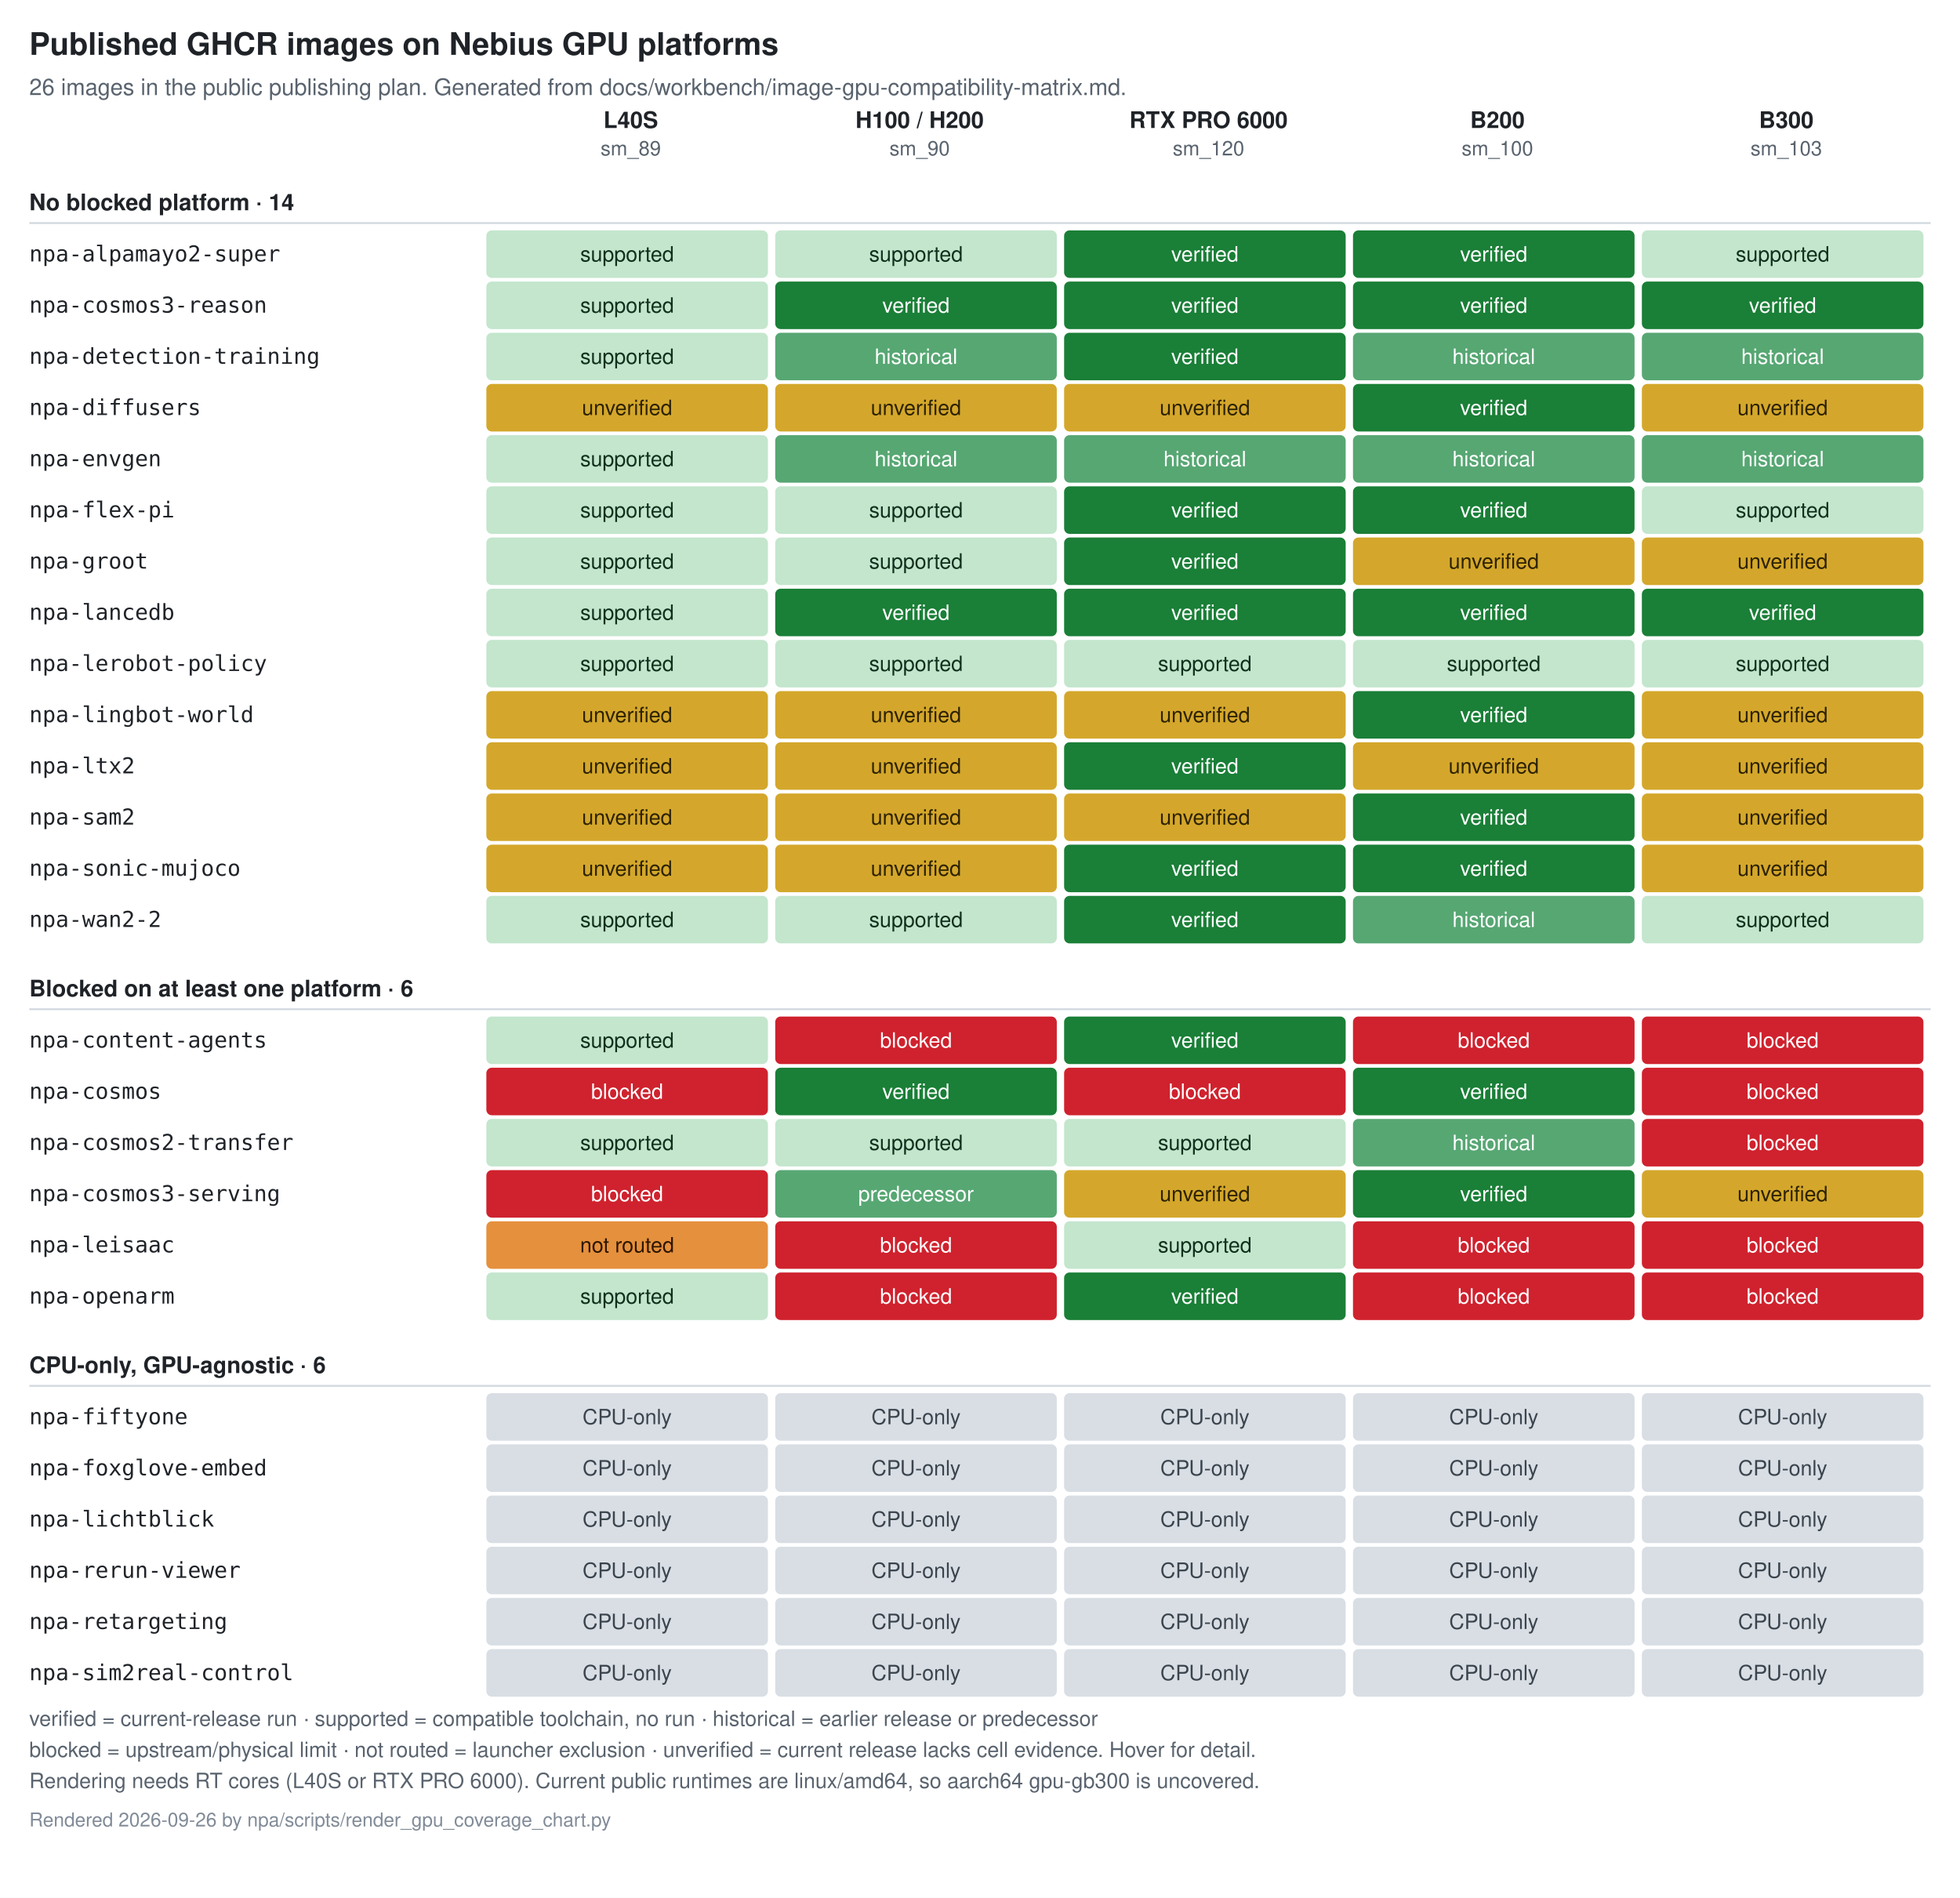
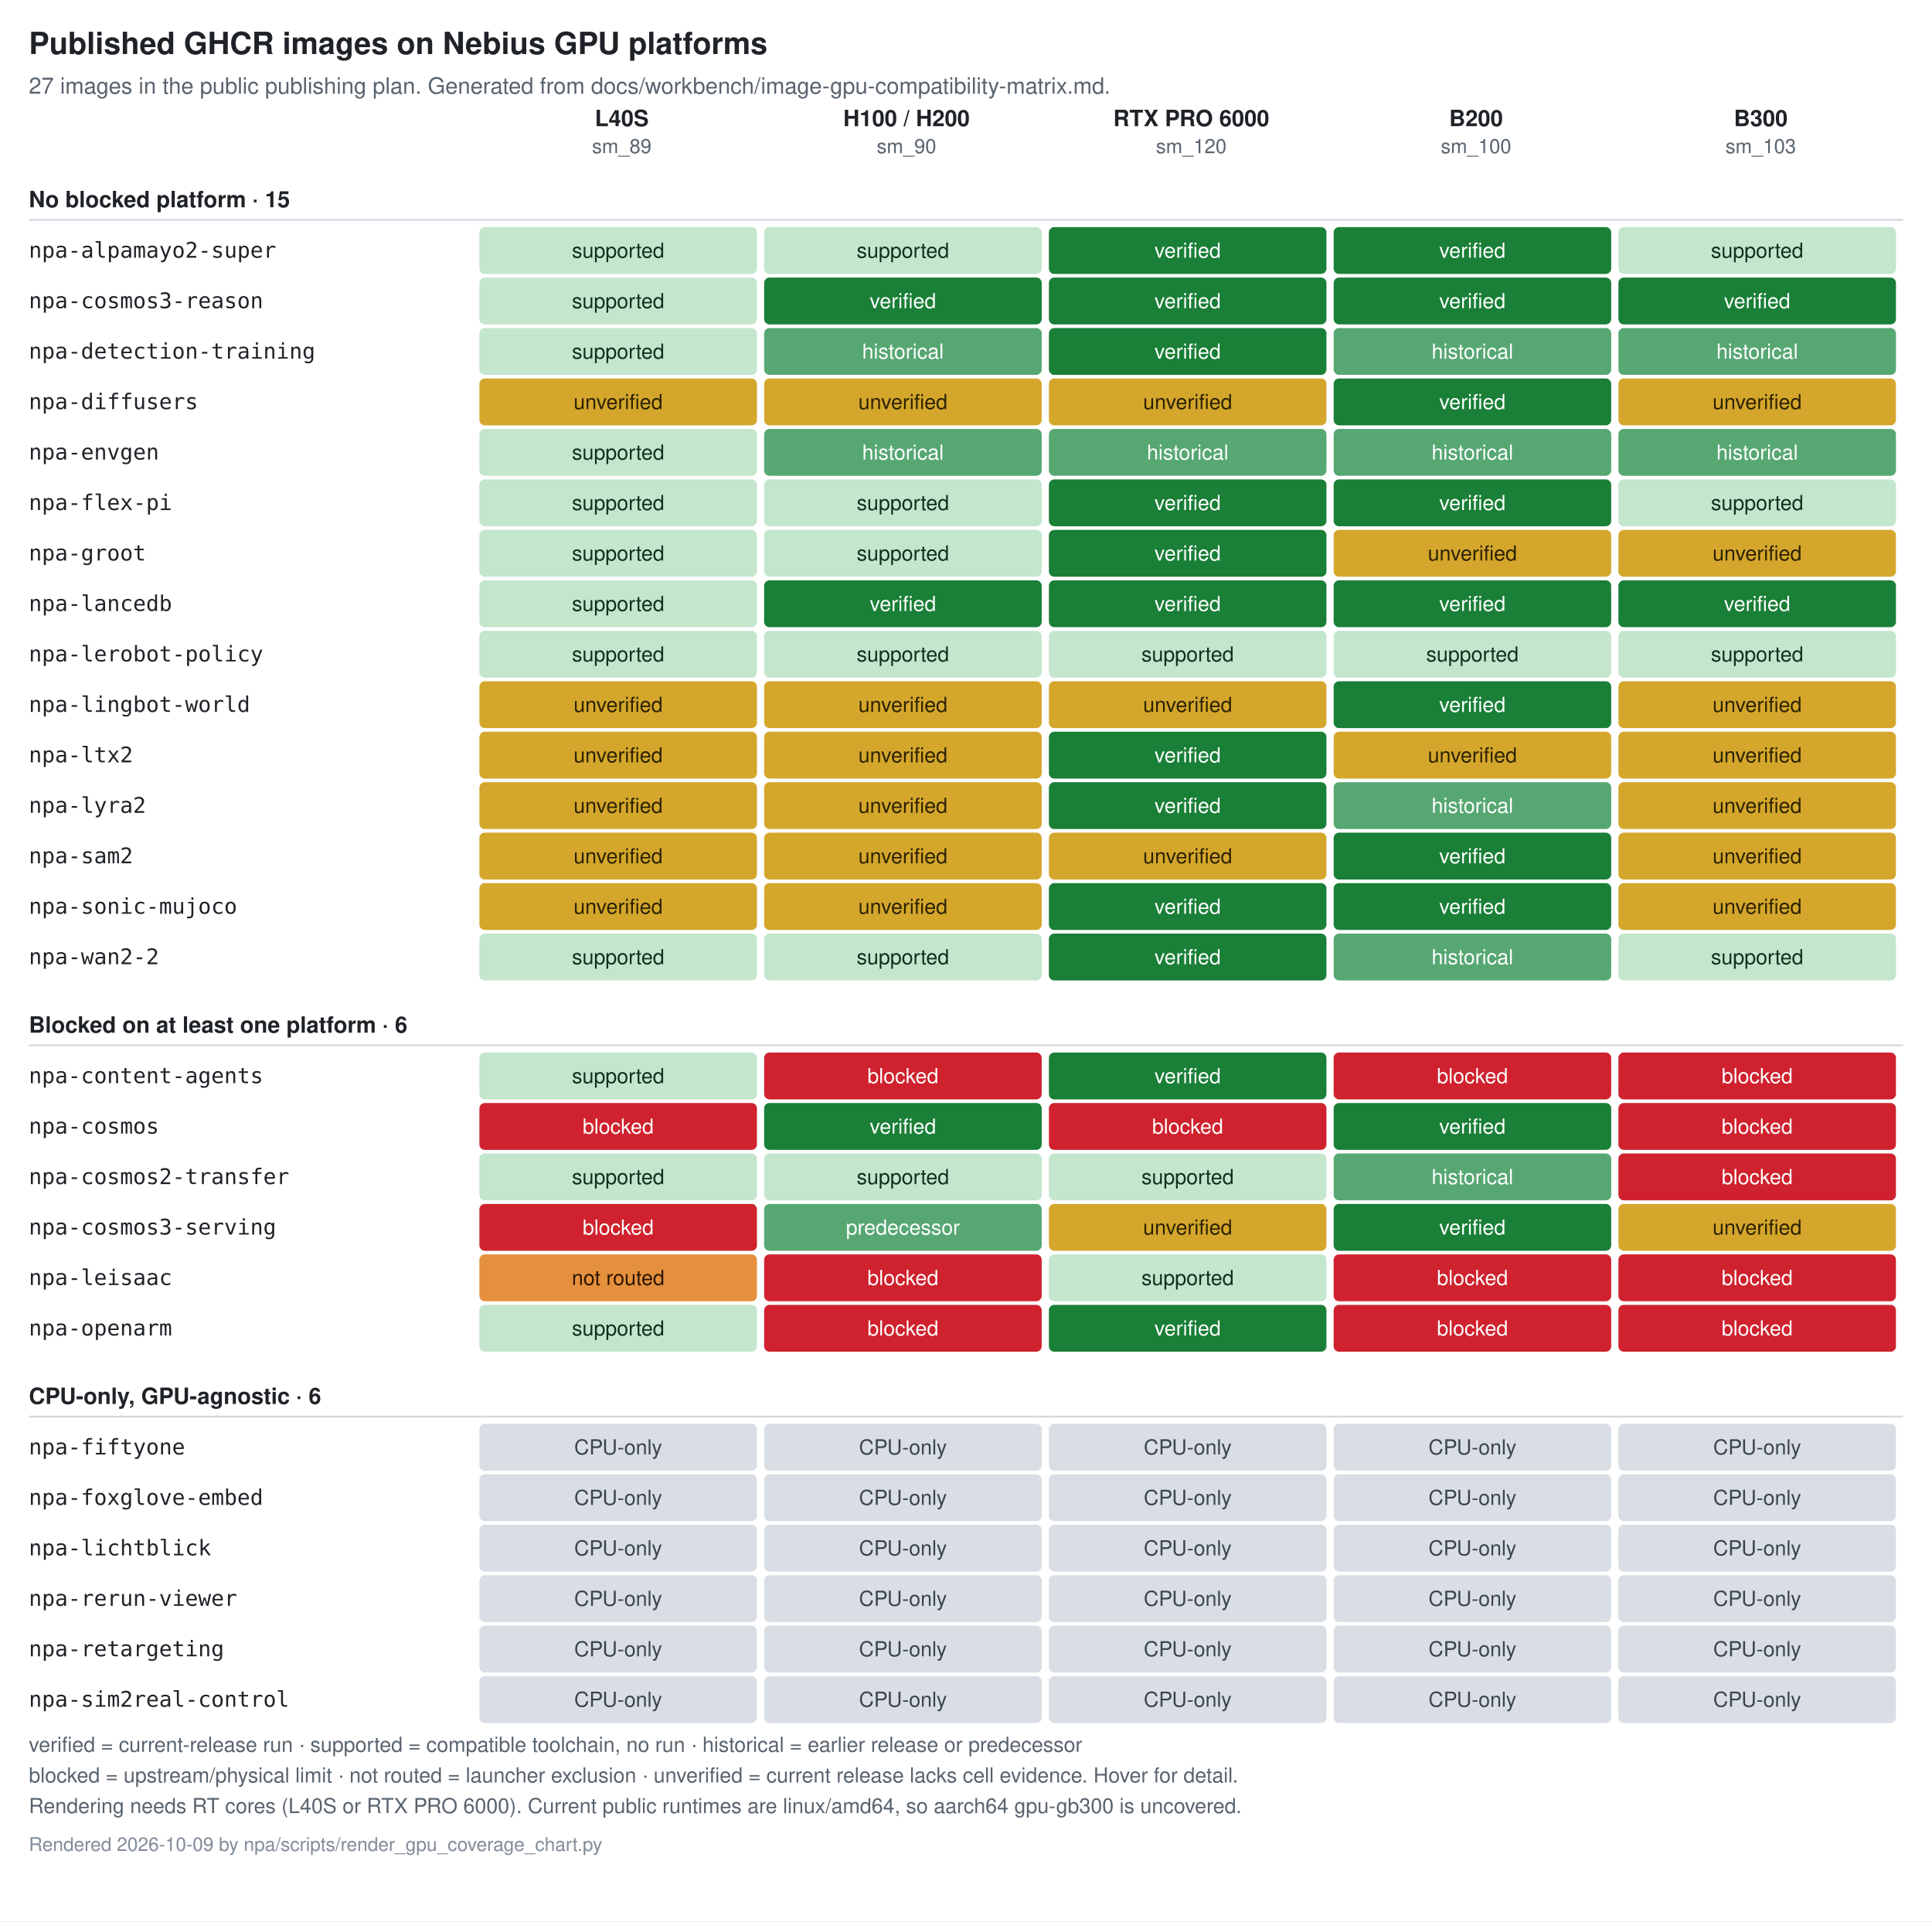
- <svg xmlns="http://www.w3.org/2000/svg" width="1072" height="1038" viewBox="0 0 1072 1038" font-family="-apple-system, BlinkMacSystemFont, 'Segoe UI', Helvetica, Arial, sans-serif">
+ <svg xmlns="http://www.w3.org/2000/svg" width="1072" height="1066" viewBox="0 0 1072 1066" font-family="-apple-system, BlinkMacSystemFont, 'Segoe UI', Helvetica, Arial, sans-serif">
  <rect width="1072" height="100%" fill="#ffffff" />
  <text x="16" y="30" font-size="17" font-weight="600" fill="#1f2328">Published GHCR images on Nebius GPU platforms</text>
-   <text x="16" y="52" font-size="12.5" fill="#59636e">26 images in the public publishing plan. Generated from docs/workbench/image-gpu-compatibility-matrix.md.</text>
+   <text x="16" y="52" font-size="12.5" fill="#59636e">27 images in the public publishing plan. Generated from docs/workbench/image-gpu-compatibility-matrix.md.</text>
  <text x="345" y="70" font-size="12.5" font-weight="600" fill="#1f2328" text-anchor="middle">L40S</text>
  <text x="345" y="85" font-size="11" fill="#59636e" text-anchor="middle">sm_89</text>
  <text x="503" y="70" font-size="12.5" font-weight="600" fill="#1f2328" text-anchor="middle">H100 / H200</text>
  <text x="503" y="85" font-size="11" fill="#59636e" text-anchor="middle">sm_90</text>
  <text x="661" y="70" font-size="12.5" font-weight="600" fill="#1f2328" text-anchor="middle">RTX PRO 6000</text>
  <text x="661" y="85" font-size="11" fill="#59636e" text-anchor="middle">sm_120</text>
  <text x="819" y="70" font-size="12.5" font-weight="600" fill="#1f2328" text-anchor="middle">B200</text>
  <text x="819" y="85" font-size="11" fill="#59636e" text-anchor="middle">sm_100</text>
  <text x="977" y="70" font-size="12.5" font-weight="600" fill="#1f2328" text-anchor="middle">B300</text>
  <text x="977" y="85" font-size="11" fill="#59636e" text-anchor="middle">sm_103</text>
-   <text x="16" y="115" font-size="12.5" font-weight="600" fill="#1f2328">No blocked platform · 14</text>
+   <text x="16" y="115" font-size="12.5" font-weight="600" fill="#1f2328">No blocked platform · 15</text>
  <line x1="16" y1="122" x2="1056" y2="122" stroke="#d1d9e0" stroke-width="1" />
  <text x="16" y="143" font-size="12" fill="#1f2328" font-family="ui-monospace, SFMono-Regular, Menlo, monospace">npa-alpamayo2-super</text>
  <g>
    <rect x="266" y="126" width="154" height="26" rx="3" fill="#c3e6cd" />
    <text x="343" y="143" font-size="11.5" fill="#11301d" text-anchor="middle">supported</text>
  </g>
  <g>
    <rect x="424" y="126" width="154" height="26" rx="3" fill="#c3e6cd" />
    <text x="501" y="143" font-size="11.5" fill="#11301d" text-anchor="middle">supported</text>
  </g>
  <g>
    <rect x="582" y="126" width="154" height="26" rx="3" fill="#1a7f37" />
    <text x="659" y="143" font-size="11.5" fill="#ffffff" text-anchor="middle">verified</text>
  </g>
  <g>
    <rect x="740" y="126" width="154" height="26" rx="3" fill="#1a7f37" />
    <text x="817" y="143" font-size="11.5" fill="#ffffff" text-anchor="middle">verified</text>
  </g>
  <g>
    <rect x="898" y="126" width="154" height="26" rx="3" fill="#c3e6cd" />
    <text x="975" y="143" font-size="11.5" fill="#11301d" text-anchor="middle">supported</text>
  </g>
  <text x="16" y="171" font-size="12" fill="#1f2328" font-family="ui-monospace, SFMono-Regular, Menlo, monospace">npa-cosmos3-reason</text>
  <g>
    <rect x="266" y="154" width="154" height="26" rx="3" fill="#c3e6cd" />
    <text x="343" y="171" font-size="11.5" fill="#11301d" text-anchor="middle">supported</text>
  </g>
  <g>
    <rect x="424" y="154" width="154" height="26" rx="3" fill="#1a7f37" />
    <text x="501" y="171" font-size="11.5" fill="#ffffff" text-anchor="middle">verified</text>
  </g>
  <g>
    <rect x="582" y="154" width="154" height="26" rx="3" fill="#1a7f37" />
    <text x="659" y="171" font-size="11.5" fill="#ffffff" text-anchor="middle">verified</text>
  </g>
  <g>
    <rect x="740" y="154" width="154" height="26" rx="3" fill="#1a7f37" />
    <text x="817" y="171" font-size="11.5" fill="#ffffff" text-anchor="middle">verified</text>
  </g>
  <g>
    <rect x="898" y="154" width="154" height="26" rx="3" fill="#1a7f37" />
    <text x="975" y="171" font-size="11.5" fill="#ffffff" text-anchor="middle">verified</text>
  </g>
  <text x="16" y="199" font-size="12" fill="#1f2328" font-family="ui-monospace, SFMono-Regular, Menlo, monospace">npa-detection-training</text>
  <g>
    <rect x="266" y="182" width="154" height="26" rx="3" fill="#c3e6cd" />
    <text x="343" y="199" font-size="11.5" fill="#11301d" text-anchor="middle">supported</text>
  </g>
  <g>
    <rect x="424" y="182" width="154" height="26" rx="3" fill="#57a773" />
    <text x="501" y="199" font-size="11.5" fill="#ffffff" text-anchor="middle">historical</text>
  </g>
  <g>
    <rect x="582" y="182" width="154" height="26" rx="3" fill="#1a7f37" />
    <text x="659" y="199" font-size="11.5" fill="#ffffff" text-anchor="middle">verified</text>
  </g>
  <g>
    <rect x="740" y="182" width="154" height="26" rx="3" fill="#57a773" />
    <text x="817" y="199" font-size="11.5" fill="#ffffff" text-anchor="middle">historical</text>
  </g>
  <g>
    <rect x="898" y="182" width="154" height="26" rx="3" fill="#57a773" />
    <text x="975" y="199" font-size="11.5" fill="#ffffff" text-anchor="middle">historical</text>
  </g>
  <text x="16" y="227" font-size="12" fill="#1f2328" font-family="ui-monospace, SFMono-Regular, Menlo, monospace">npa-diffusers</text>
  <g>
    <rect x="266" y="210" width="154" height="26" rx="3" fill="#d4a72c" />
    <text x="343" y="227" font-size="11.5" fill="#2d2200" text-anchor="middle">unverified</text>
  </g>
  <g>
    <rect x="424" y="210" width="154" height="26" rx="3" fill="#d4a72c" />
    <text x="501" y="227" font-size="11.5" fill="#2d2200" text-anchor="middle">unverified</text>
  </g>
  <g>
    <rect x="582" y="210" width="154" height="26" rx="3" fill="#d4a72c" />
    <text x="659" y="227" font-size="11.5" fill="#2d2200" text-anchor="middle">unverified</text>
  </g>
  <g>
    <rect x="740" y="210" width="154" height="26" rx="3" fill="#1a7f37" />
    <text x="817" y="227" font-size="11.5" fill="#ffffff" text-anchor="middle">verified</text>
  </g>
  <g>
    <rect x="898" y="210" width="154" height="26" rx="3" fill="#d4a72c" />
    <text x="975" y="227" font-size="11.5" fill="#2d2200" text-anchor="middle">unverified</text>
  </g>
  <text x="16" y="255" font-size="12" fill="#1f2328" font-family="ui-monospace, SFMono-Regular, Menlo, monospace">npa-envgen</text>
  <g>
    <rect x="266" y="238" width="154" height="26" rx="3" fill="#c3e6cd" />
    <text x="343" y="255" font-size="11.5" fill="#11301d" text-anchor="middle">supported</text>
  </g>
  <g>
    <rect x="424" y="238" width="154" height="26" rx="3" fill="#57a773" />
    <text x="501" y="255" font-size="11.5" fill="#ffffff" text-anchor="middle">historical</text>
  </g>
  <g>
    <rect x="582" y="238" width="154" height="26" rx="3" fill="#57a773" />
    <text x="659" y="255" font-size="11.5" fill="#ffffff" text-anchor="middle">historical</text>
  </g>
  <g>
    <rect x="740" y="238" width="154" height="26" rx="3" fill="#57a773" />
    <text x="817" y="255" font-size="11.5" fill="#ffffff" text-anchor="middle">historical</text>
  </g>
  <g>
    <rect x="898" y="238" width="154" height="26" rx="3" fill="#57a773" />
    <text x="975" y="255" font-size="11.5" fill="#ffffff" text-anchor="middle">historical</text>
  </g>
  <text x="16" y="283" font-size="12" fill="#1f2328" font-family="ui-monospace, SFMono-Regular, Menlo, monospace">npa-flex-pi</text>
  <g>
    <rect x="266" y="266" width="154" height="26" rx="3" fill="#c3e6cd" />
    <text x="343" y="283" font-size="11.5" fill="#11301d" text-anchor="middle">supported</text>
  </g>
  <g>
    <rect x="424" y="266" width="154" height="26" rx="3" fill="#c3e6cd" />
    <text x="501" y="283" font-size="11.5" fill="#11301d" text-anchor="middle">supported</text>
  </g>
  <g>
    <rect x="582" y="266" width="154" height="26" rx="3" fill="#1a7f37" />
    <text x="659" y="283" font-size="11.5" fill="#ffffff" text-anchor="middle">verified</text>
  </g>
  <g>
    <rect x="740" y="266" width="154" height="26" rx="3" fill="#1a7f37" />
    <text x="817" y="283" font-size="11.5" fill="#ffffff" text-anchor="middle">verified</text>
  </g>
  <g>
    <rect x="898" y="266" width="154" height="26" rx="3" fill="#c3e6cd" />
    <text x="975" y="283" font-size="11.5" fill="#11301d" text-anchor="middle">supported</text>
  </g>
  <text x="16" y="311" font-size="12" fill="#1f2328" font-family="ui-monospace, SFMono-Regular, Menlo, monospace">npa-groot</text>
  <g>
    <rect x="266" y="294" width="154" height="26" rx="3" fill="#c3e6cd" />
    <text x="343" y="311" font-size="11.5" fill="#11301d" text-anchor="middle">supported</text>
  </g>
  <g>
    <rect x="424" y="294" width="154" height="26" rx="3" fill="#c3e6cd" />
    <text x="501" y="311" font-size="11.5" fill="#11301d" text-anchor="middle">supported</text>
  </g>
  <g>
    <rect x="582" y="294" width="154" height="26" rx="3" fill="#1a7f37" />
    <text x="659" y="311" font-size="11.5" fill="#ffffff" text-anchor="middle">verified</text>
  </g>
  <g>
    <rect x="740" y="294" width="154" height="26" rx="3" fill="#d4a72c" />
    <text x="817" y="311" font-size="11.5" fill="#2d2200" text-anchor="middle">unverified</text>
  </g>
  <g>
    <rect x="898" y="294" width="154" height="26" rx="3" fill="#d4a72c" />
    <text x="975" y="311" font-size="11.5" fill="#2d2200" text-anchor="middle">unverified</text>
  </g>
  <text x="16" y="339" font-size="12" fill="#1f2328" font-family="ui-monospace, SFMono-Regular, Menlo, monospace">npa-lancedb</text>
  <g>
    <rect x="266" y="322" width="154" height="26" rx="3" fill="#c3e6cd" />
    <text x="343" y="339" font-size="11.5" fill="#11301d" text-anchor="middle">supported</text>
  </g>
  <g>
    <rect x="424" y="322" width="154" height="26" rx="3" fill="#1a7f37" />
    <text x="501" y="339" font-size="11.5" fill="#ffffff" text-anchor="middle">verified</text>
  </g>
  <g>
    <rect x="582" y="322" width="154" height="26" rx="3" fill="#1a7f37" />
    <text x="659" y="339" font-size="11.5" fill="#ffffff" text-anchor="middle">verified</text>
  </g>
  <g>
    <rect x="740" y="322" width="154" height="26" rx="3" fill="#1a7f37" />
    <text x="817" y="339" font-size="11.5" fill="#ffffff" text-anchor="middle">verified</text>
  </g>
  <g>
    <rect x="898" y="322" width="154" height="26" rx="3" fill="#1a7f37" />
    <text x="975" y="339" font-size="11.5" fill="#ffffff" text-anchor="middle">verified</text>
  </g>
  <text x="16" y="367" font-size="12" fill="#1f2328" font-family="ui-monospace, SFMono-Regular, Menlo, monospace">npa-lerobot-policy</text>
  <g>
    <rect x="266" y="350" width="154" height="26" rx="3" fill="#c3e6cd" />
    <text x="343" y="367" font-size="11.5" fill="#11301d" text-anchor="middle">supported</text>
  </g>
  <g>
    <rect x="424" y="350" width="154" height="26" rx="3" fill="#c3e6cd" />
    <text x="501" y="367" font-size="11.5" fill="#11301d" text-anchor="middle">supported</text>
  </g>
  <g>
    <rect x="582" y="350" width="154" height="26" rx="3" fill="#c3e6cd" />
    <text x="659" y="367" font-size="11.5" fill="#11301d" text-anchor="middle">supported</text>
  </g>
  <g>
    <rect x="740" y="350" width="154" height="26" rx="3" fill="#c3e6cd" />
    <text x="817" y="367" font-size="11.5" fill="#11301d" text-anchor="middle">supported</text>
  </g>
  <g>
    <rect x="898" y="350" width="154" height="26" rx="3" fill="#c3e6cd" />
    <text x="975" y="367" font-size="11.5" fill="#11301d" text-anchor="middle">supported</text>
  </g>
  <text x="16" y="395" font-size="12" fill="#1f2328" font-family="ui-monospace, SFMono-Regular, Menlo, monospace">npa-lingbot-world</text>
  <g>
    <rect x="266" y="378" width="154" height="26" rx="3" fill="#d4a72c" />
    <text x="343" y="395" font-size="11.5" fill="#2d2200" text-anchor="middle">unverified</text>
  </g>
  <g>
    <rect x="424" y="378" width="154" height="26" rx="3" fill="#d4a72c" />
    <text x="501" y="395" font-size="11.5" fill="#2d2200" text-anchor="middle">unverified</text>
  </g>
  <g>
    <rect x="582" y="378" width="154" height="26" rx="3" fill="#d4a72c" />
    <text x="659" y="395" font-size="11.5" fill="#2d2200" text-anchor="middle">unverified</text>
  </g>
  <g>
    <rect x="740" y="378" width="154" height="26" rx="3" fill="#1a7f37" />
    <text x="817" y="395" font-size="11.5" fill="#ffffff" text-anchor="middle">verified</text>
  </g>
  <g>
    <rect x="898" y="378" width="154" height="26" rx="3" fill="#d4a72c" />
    <text x="975" y="395" font-size="11.5" fill="#2d2200" text-anchor="middle">unverified</text>
  </g>
  <text x="16" y="423" font-size="12" fill="#1f2328" font-family="ui-monospace, SFMono-Regular, Menlo, monospace">npa-ltx2</text>
  <g>
    <rect x="266" y="406" width="154" height="26" rx="3" fill="#d4a72c" />
    <text x="343" y="423" font-size="11.5" fill="#2d2200" text-anchor="middle">unverified</text>
  </g>
  <g>
    <rect x="424" y="406" width="154" height="26" rx="3" fill="#d4a72c" />
    <text x="501" y="423" font-size="11.5" fill="#2d2200" text-anchor="middle">unverified</text>
  </g>
  <g>
    <rect x="582" y="406" width="154" height="26" rx="3" fill="#1a7f37" />
    <text x="659" y="423" font-size="11.5" fill="#ffffff" text-anchor="middle">verified</text>
  </g>
  <g>
    <rect x="740" y="406" width="154" height="26" rx="3" fill="#d4a72c" />
    <text x="817" y="423" font-size="11.5" fill="#2d2200" text-anchor="middle">unverified</text>
  </g>
  <g>
    <rect x="898" y="406" width="154" height="26" rx="3" fill="#d4a72c" />
    <text x="975" y="423" font-size="11.5" fill="#2d2200" text-anchor="middle">unverified</text>
  </g>
-   <text x="16" y="451" font-size="12" fill="#1f2328" font-family="ui-monospace, SFMono-Regular, Menlo, monospace">npa-sam2</text>
+   <text x="16" y="451" font-size="12" fill="#1f2328" font-family="ui-monospace, SFMono-Regular, Menlo, monospace">npa-lyra2</text>
  <g>
    <rect x="266" y="434" width="154" height="26" rx="3" fill="#d4a72c" />
    <text x="343" y="451" font-size="11.5" fill="#2d2200" text-anchor="middle">unverified</text>
  </g>
  <g>
    <rect x="424" y="434" width="154" height="26" rx="3" fill="#d4a72c" />
    <text x="501" y="451" font-size="11.5" fill="#2d2200" text-anchor="middle">unverified</text>
  </g>
  <g>
-     <rect x="582" y="434" width="154" height="26" rx="3" fill="#d4a72c" />
-     <text x="659" y="451" font-size="11.5" fill="#2d2200" text-anchor="middle">unverified</text>
-   </g>
-   <g>
-     <rect x="740" y="434" width="154" height="26" rx="3" fill="#1a7f37" />
-     <text x="817" y="451" font-size="11.5" fill="#ffffff" text-anchor="middle">verified</text>
+     <rect x="582" y="434" width="154" height="26" rx="3" fill="#1a7f37" />
+     <text x="659" y="451" font-size="11.5" fill="#ffffff" text-anchor="middle">verified</text>
+   </g>
+   <g>
+     <rect x="740" y="434" width="154" height="26" rx="3" fill="#57a773" />
+     <text x="817" y="451" font-size="11.5" fill="#ffffff" text-anchor="middle">historical</text>
  </g>
  <g>
    <rect x="898" y="434" width="154" height="26" rx="3" fill="#d4a72c" />
    <text x="975" y="451" font-size="11.5" fill="#2d2200" text-anchor="middle">unverified</text>
  </g>
-   <text x="16" y="479" font-size="12" fill="#1f2328" font-family="ui-monospace, SFMono-Regular, Menlo, monospace">npa-sonic-mujoco</text>
+   <text x="16" y="479" font-size="12" fill="#1f2328" font-family="ui-monospace, SFMono-Regular, Menlo, monospace">npa-sam2</text>
  <g>
    <rect x="266" y="462" width="154" height="26" rx="3" fill="#d4a72c" />
    <text x="343" y="479" font-size="11.5" fill="#2d2200" text-anchor="middle">unverified</text>
  </g>
  <g>
    <rect x="424" y="462" width="154" height="26" rx="3" fill="#d4a72c" />
    <text x="501" y="479" font-size="11.5" fill="#2d2200" text-anchor="middle">unverified</text>
  </g>
  <g>
-     <rect x="582" y="462" width="154" height="26" rx="3" fill="#1a7f37" />
-     <text x="659" y="479" font-size="11.5" fill="#ffffff" text-anchor="middle">verified</text>
+     <rect x="582" y="462" width="154" height="26" rx="3" fill="#d4a72c" />
+     <text x="659" y="479" font-size="11.5" fill="#2d2200" text-anchor="middle">unverified</text>
  </g>
  <g>
    <rect x="740" y="462" width="154" height="26" rx="3" fill="#1a7f37" />
    <text x="817" y="479" font-size="11.5" fill="#ffffff" text-anchor="middle">verified</text>
  </g>
  <g>
    <rect x="898" y="462" width="154" height="26" rx="3" fill="#d4a72c" />
    <text x="975" y="479" font-size="11.5" fill="#2d2200" text-anchor="middle">unverified</text>
  </g>
-   <text x="16" y="507" font-size="12" fill="#1f2328" font-family="ui-monospace, SFMono-Regular, Menlo, monospace">npa-wan2-2</text>
-   <g>
-     <rect x="266" y="490" width="154" height="26" rx="3" fill="#c3e6cd" />
-     <text x="343" y="507" font-size="11.5" fill="#11301d" text-anchor="middle">supported</text>
-   </g>
-   <g>
-     <rect x="424" y="490" width="154" height="26" rx="3" fill="#c3e6cd" />
-     <text x="501" y="507" font-size="11.5" fill="#11301d" text-anchor="middle">supported</text>
+   <text x="16" y="507" font-size="12" fill="#1f2328" font-family="ui-monospace, SFMono-Regular, Menlo, monospace">npa-sonic-mujoco</text>
+   <g>
+     <rect x="266" y="490" width="154" height="26" rx="3" fill="#d4a72c" />
+     <text x="343" y="507" font-size="11.5" fill="#2d2200" text-anchor="middle">unverified</text>
+   </g>
+   <g>
+     <rect x="424" y="490" width="154" height="26" rx="3" fill="#d4a72c" />
+     <text x="501" y="507" font-size="11.5" fill="#2d2200" text-anchor="middle">unverified</text>
  </g>
  <g>
    <rect x="582" y="490" width="154" height="26" rx="3" fill="#1a7f37" />
    <text x="659" y="507" font-size="11.5" fill="#ffffff" text-anchor="middle">verified</text>
  </g>
  <g>
-     <rect x="740" y="490" width="154" height="26" rx="3" fill="#57a773" />
-     <text x="817" y="507" font-size="11.5" fill="#ffffff" text-anchor="middle">historical</text>
-   </g>
-   <g>
-     <rect x="898" y="490" width="154" height="26" rx="3" fill="#c3e6cd" />
-     <text x="975" y="507" font-size="11.5" fill="#11301d" text-anchor="middle">supported</text>
-   </g>
-   <text x="16" y="545" font-size="12.5" font-weight="600" fill="#1f2328">Blocked on at least one platform · 6</text>
-   <line x1="16" y1="552" x2="1056" y2="552" stroke="#d1d9e0" stroke-width="1" />
-   <text x="16" y="573" font-size="12" fill="#1f2328" font-family="ui-monospace, SFMono-Regular, Menlo, monospace">npa-content-agents</text>
-   <g>
-     <rect x="266" y="556" width="154" height="26" rx="3" fill="#c3e6cd" />
-     <text x="343" y="573" font-size="11.5" fill="#11301d" text-anchor="middle">supported</text>
-   </g>
-   <g>
-     <rect x="424" y="556" width="154" height="26" rx="3" fill="#cf222e" />
-     <text x="501" y="573" font-size="11.5" fill="#ffffff" text-anchor="middle">blocked</text>
-   </g>
-   <g>
-     <rect x="582" y="556" width="154" height="26" rx="3" fill="#1a7f37" />
-     <text x="659" y="573" font-size="11.5" fill="#ffffff" text-anchor="middle">verified</text>
-   </g>
-   <g>
-     <rect x="740" y="556" width="154" height="26" rx="3" fill="#cf222e" />
-     <text x="817" y="573" font-size="11.5" fill="#ffffff" text-anchor="middle">blocked</text>
-   </g>
-   <g>
-     <rect x="898" y="556" width="154" height="26" rx="3" fill="#cf222e" />
-     <text x="975" y="573" font-size="11.5" fill="#ffffff" text-anchor="middle">blocked</text>
-   </g>
-   <text x="16" y="601" font-size="12" fill="#1f2328" font-family="ui-monospace, SFMono-Regular, Menlo, monospace">npa-cosmos</text>
-   <g>
-     <rect x="266" y="584" width="154" height="26" rx="3" fill="#cf222e" />
-     <text x="343" y="601" font-size="11.5" fill="#ffffff" text-anchor="middle">blocked</text>
-   </g>
-   <g>
-     <rect x="424" y="584" width="154" height="26" rx="3" fill="#1a7f37" />
-     <text x="501" y="601" font-size="11.5" fill="#ffffff" text-anchor="middle">verified</text>
-   </g>
-   <g>
-     <rect x="582" y="584" width="154" height="26" rx="3" fill="#cf222e" />
-     <text x="659" y="601" font-size="11.5" fill="#ffffff" text-anchor="middle">blocked</text>
-   </g>
-   <g>
-     <rect x="740" y="584" width="154" height="26" rx="3" fill="#1a7f37" />
-     <text x="817" y="601" font-size="11.5" fill="#ffffff" text-anchor="middle">verified</text>
+     <rect x="740" y="490" width="154" height="26" rx="3" fill="#1a7f37" />
+     <text x="817" y="507" font-size="11.5" fill="#ffffff" text-anchor="middle">verified</text>
+   </g>
+   <g>
+     <rect x="898" y="490" width="154" height="26" rx="3" fill="#d4a72c" />
+     <text x="975" y="507" font-size="11.5" fill="#2d2200" text-anchor="middle">unverified</text>
+   </g>
+   <text x="16" y="535" font-size="12" fill="#1f2328" font-family="ui-monospace, SFMono-Regular, Menlo, monospace">npa-wan2-2</text>
+   <g>
+     <rect x="266" y="518" width="154" height="26" rx="3" fill="#c3e6cd" />
+     <text x="343" y="535" font-size="11.5" fill="#11301d" text-anchor="middle">supported</text>
+   </g>
+   <g>
+     <rect x="424" y="518" width="154" height="26" rx="3" fill="#c3e6cd" />
+     <text x="501" y="535" font-size="11.5" fill="#11301d" text-anchor="middle">supported</text>
+   </g>
+   <g>
+     <rect x="582" y="518" width="154" height="26" rx="3" fill="#1a7f37" />
+     <text x="659" y="535" font-size="11.5" fill="#ffffff" text-anchor="middle">verified</text>
+   </g>
+   <g>
+     <rect x="740" y="518" width="154" height="26" rx="3" fill="#57a773" />
+     <text x="817" y="535" font-size="11.5" fill="#ffffff" text-anchor="middle">historical</text>
+   </g>
+   <g>
+     <rect x="898" y="518" width="154" height="26" rx="3" fill="#c3e6cd" />
+     <text x="975" y="535" font-size="11.5" fill="#11301d" text-anchor="middle">supported</text>
+   </g>
+   <text x="16" y="573" font-size="12.5" font-weight="600" fill="#1f2328">Blocked on at least one platform · 6</text>
+   <line x1="16" y1="580" x2="1056" y2="580" stroke="#d1d9e0" stroke-width="1" />
+   <text x="16" y="601" font-size="12" fill="#1f2328" font-family="ui-monospace, SFMono-Regular, Menlo, monospace">npa-content-agents</text>
+   <g>
+     <rect x="266" y="584" width="154" height="26" rx="3" fill="#c3e6cd" />
+     <text x="343" y="601" font-size="11.5" fill="#11301d" text-anchor="middle">supported</text>
+   </g>
+   <g>
+     <rect x="424" y="584" width="154" height="26" rx="3" fill="#cf222e" />
+     <text x="501" y="601" font-size="11.5" fill="#ffffff" text-anchor="middle">blocked</text>
+   </g>
+   <g>
+     <rect x="582" y="584" width="154" height="26" rx="3" fill="#1a7f37" />
+     <text x="659" y="601" font-size="11.5" fill="#ffffff" text-anchor="middle">verified</text>
+   </g>
+   <g>
+     <rect x="740" y="584" width="154" height="26" rx="3" fill="#cf222e" />
+     <text x="817" y="601" font-size="11.5" fill="#ffffff" text-anchor="middle">blocked</text>
  </g>
  <g>
    <rect x="898" y="584" width="154" height="26" rx="3" fill="#cf222e" />
    <text x="975" y="601" font-size="11.5" fill="#ffffff" text-anchor="middle">blocked</text>
  </g>
-   <text x="16" y="629" font-size="12" fill="#1f2328" font-family="ui-monospace, SFMono-Regular, Menlo, monospace">npa-cosmos2-transfer</text>
-   <g>
-     <rect x="266" y="612" width="154" height="26" rx="3" fill="#c3e6cd" />
-     <text x="343" y="629" font-size="11.5" fill="#11301d" text-anchor="middle">supported</text>
-   </g>
-   <g>
-     <rect x="424" y="612" width="154" height="26" rx="3" fill="#c3e6cd" />
-     <text x="501" y="629" font-size="11.5" fill="#11301d" text-anchor="middle">supported</text>
-   </g>
-   <g>
-     <rect x="582" y="612" width="154" height="26" rx="3" fill="#c3e6cd" />
-     <text x="659" y="629" font-size="11.5" fill="#11301d" text-anchor="middle">supported</text>
-   </g>
-   <g>
-     <rect x="740" y="612" width="154" height="26" rx="3" fill="#57a773" />
-     <text x="817" y="629" font-size="11.5" fill="#ffffff" text-anchor="middle">historical</text>
+   <text x="16" y="629" font-size="12" fill="#1f2328" font-family="ui-monospace, SFMono-Regular, Menlo, monospace">npa-cosmos</text>
+   <g>
+     <rect x="266" y="612" width="154" height="26" rx="3" fill="#cf222e" />
+     <text x="343" y="629" font-size="11.5" fill="#ffffff" text-anchor="middle">blocked</text>
+   </g>
+   <g>
+     <rect x="424" y="612" width="154" height="26" rx="3" fill="#1a7f37" />
+     <text x="501" y="629" font-size="11.5" fill="#ffffff" text-anchor="middle">verified</text>
+   </g>
+   <g>
+     <rect x="582" y="612" width="154" height="26" rx="3" fill="#cf222e" />
+     <text x="659" y="629" font-size="11.5" fill="#ffffff" text-anchor="middle">blocked</text>
+   </g>
+   <g>
+     <rect x="740" y="612" width="154" height="26" rx="3" fill="#1a7f37" />
+     <text x="817" y="629" font-size="11.5" fill="#ffffff" text-anchor="middle">verified</text>
  </g>
  <g>
    <rect x="898" y="612" width="154" height="26" rx="3" fill="#cf222e" />
    <text x="975" y="629" font-size="11.5" fill="#ffffff" text-anchor="middle">blocked</text>
  </g>
-   <text x="16" y="657" font-size="12" fill="#1f2328" font-family="ui-monospace, SFMono-Regular, Menlo, monospace">npa-cosmos3-serving</text>
-   <g>
-     <rect x="266" y="640" width="154" height="26" rx="3" fill="#cf222e" />
-     <text x="343" y="657" font-size="11.5" fill="#ffffff" text-anchor="middle">blocked</text>
-   </g>
-   <g>
-     <rect x="424" y="640" width="154" height="26" rx="3" fill="#57a773" />
-     <text x="501" y="657" font-size="11.5" fill="#ffffff" text-anchor="middle">predecessor</text>
-   </g>
-   <g>
-     <rect x="582" y="640" width="154" height="26" rx="3" fill="#d4a72c" />
-     <text x="659" y="657" font-size="11.5" fill="#2d2200" text-anchor="middle">unverified</text>
-   </g>
-   <g>
-     <rect x="740" y="640" width="154" height="26" rx="3" fill="#1a7f37" />
-     <text x="817" y="657" font-size="11.5" fill="#ffffff" text-anchor="middle">verified</text>
-   </g>
-   <g>
-     <rect x="898" y="640" width="154" height="26" rx="3" fill="#d4a72c" />
-     <text x="975" y="657" font-size="11.5" fill="#2d2200" text-anchor="middle">unverified</text>
-   </g>
-   <text x="16" y="685" font-size="12" fill="#1f2328" font-family="ui-monospace, SFMono-Regular, Menlo, monospace">npa-leisaac</text>
-   <g>
-     <rect x="266" y="668" width="154" height="26" rx="3" fill="#e5903d" />
-     <text x="343" y="685" font-size="11.5" fill="#2d1600" text-anchor="middle">not routed</text>
-   </g>
-   <g>
-     <rect x="424" y="668" width="154" height="26" rx="3" fill="#cf222e" />
-     <text x="501" y="685" font-size="11.5" fill="#ffffff" text-anchor="middle">blocked</text>
-   </g>
-   <g>
-     <rect x="582" y="668" width="154" height="26" rx="3" fill="#c3e6cd" />
-     <text x="659" y="685" font-size="11.5" fill="#11301d" text-anchor="middle">supported</text>
-   </g>
-   <g>
-     <rect x="740" y="668" width="154" height="26" rx="3" fill="#cf222e" />
-     <text x="817" y="685" font-size="11.5" fill="#ffffff" text-anchor="middle">blocked</text>
-   </g>
-   <g>
-     <rect x="898" y="668" width="154" height="26" rx="3" fill="#cf222e" />
-     <text x="975" y="685" font-size="11.5" fill="#ffffff" text-anchor="middle">blocked</text>
-   </g>
-   <text x="16" y="713" font-size="12" fill="#1f2328" font-family="ui-monospace, SFMono-Regular, Menlo, monospace">npa-openarm</text>
-   <g>
-     <rect x="266" y="696" width="154" height="26" rx="3" fill="#c3e6cd" />
-     <text x="343" y="713" font-size="11.5" fill="#11301d" text-anchor="middle">supported</text>
+   <text x="16" y="657" font-size="12" fill="#1f2328" font-family="ui-monospace, SFMono-Regular, Menlo, monospace">npa-cosmos2-transfer</text>
+   <g>
+     <rect x="266" y="640" width="154" height="26" rx="3" fill="#c3e6cd" />
+     <text x="343" y="657" font-size="11.5" fill="#11301d" text-anchor="middle">supported</text>
+   </g>
+   <g>
+     <rect x="424" y="640" width="154" height="26" rx="3" fill="#c3e6cd" />
+     <text x="501" y="657" font-size="11.5" fill="#11301d" text-anchor="middle">supported</text>
+   </g>
+   <g>
+     <rect x="582" y="640" width="154" height="26" rx="3" fill="#c3e6cd" />
+     <text x="659" y="657" font-size="11.5" fill="#11301d" text-anchor="middle">supported</text>
+   </g>
+   <g>
+     <rect x="740" y="640" width="154" height="26" rx="3" fill="#57a773" />
+     <text x="817" y="657" font-size="11.5" fill="#ffffff" text-anchor="middle">historical</text>
+   </g>
+   <g>
+     <rect x="898" y="640" width="154" height="26" rx="3" fill="#cf222e" />
+     <text x="975" y="657" font-size="11.5" fill="#ffffff" text-anchor="middle">blocked</text>
+   </g>
+   <text x="16" y="685" font-size="12" fill="#1f2328" font-family="ui-monospace, SFMono-Regular, Menlo, monospace">npa-cosmos3-serving</text>
+   <g>
+     <rect x="266" y="668" width="154" height="26" rx="3" fill="#cf222e" />
+     <text x="343" y="685" font-size="11.5" fill="#ffffff" text-anchor="middle">blocked</text>
+   </g>
+   <g>
+     <rect x="424" y="668" width="154" height="26" rx="3" fill="#57a773" />
+     <text x="501" y="685" font-size="11.5" fill="#ffffff" text-anchor="middle">predecessor</text>
+   </g>
+   <g>
+     <rect x="582" y="668" width="154" height="26" rx="3" fill="#d4a72c" />
+     <text x="659" y="685" font-size="11.5" fill="#2d2200" text-anchor="middle">unverified</text>
+   </g>
+   <g>
+     <rect x="740" y="668" width="154" height="26" rx="3" fill="#1a7f37" />
+     <text x="817" y="685" font-size="11.5" fill="#ffffff" text-anchor="middle">verified</text>
+   </g>
+   <g>
+     <rect x="898" y="668" width="154" height="26" rx="3" fill="#d4a72c" />
+     <text x="975" y="685" font-size="11.5" fill="#2d2200" text-anchor="middle">unverified</text>
+   </g>
+   <text x="16" y="713" font-size="12" fill="#1f2328" font-family="ui-monospace, SFMono-Regular, Menlo, monospace">npa-leisaac</text>
+   <g>
+     <rect x="266" y="696" width="154" height="26" rx="3" fill="#e5903d" />
+     <text x="343" y="713" font-size="11.5" fill="#2d1600" text-anchor="middle">not routed</text>
  </g>
  <g>
    <rect x="424" y="696" width="154" height="26" rx="3" fill="#cf222e" />
    <text x="501" y="713" font-size="11.5" fill="#ffffff" text-anchor="middle">blocked</text>
  </g>
  <g>
-     <rect x="582" y="696" width="154" height="26" rx="3" fill="#1a7f37" />
-     <text x="659" y="713" font-size="11.5" fill="#ffffff" text-anchor="middle">verified</text>
+     <rect x="582" y="696" width="154" height="26" rx="3" fill="#c3e6cd" />
+     <text x="659" y="713" font-size="11.5" fill="#11301d" text-anchor="middle">supported</text>
  </g>
  <g>
    <rect x="740" y="696" width="154" height="26" rx="3" fill="#cf222e" />
    <text x="817" y="713" font-size="11.5" fill="#ffffff" text-anchor="middle">blocked</text>
  </g>
  <g>
    <rect x="898" y="696" width="154" height="26" rx="3" fill="#cf222e" />
    <text x="975" y="713" font-size="11.5" fill="#ffffff" text-anchor="middle">blocked</text>
  </g>
-   <text x="16" y="751" font-size="12.5" font-weight="600" fill="#1f2328">CPU-only, GPU-agnostic · 6</text>
-   <line x1="16" y1="758" x2="1056" y2="758" stroke="#d1d9e0" stroke-width="1" />
-   <text x="16" y="779" font-size="12" fill="#1f2328" font-family="ui-monospace, SFMono-Regular, Menlo, monospace">npa-fiftyone</text>
-   <g>
-     <rect x="266" y="762" width="154" height="26" rx="3" fill="#d8dee4" />
-     <text x="343" y="779" font-size="11.5" fill="#3b444d" text-anchor="middle">CPU-only</text>
-   </g>
-   <g>
-     <rect x="424" y="762" width="154" height="26" rx="3" fill="#d8dee4" />
-     <text x="501" y="779" font-size="11.5" fill="#3b444d" text-anchor="middle">CPU-only</text>
-   </g>
-   <g>
-     <rect x="582" y="762" width="154" height="26" rx="3" fill="#d8dee4" />
-     <text x="659" y="779" font-size="11.5" fill="#3b444d" text-anchor="middle">CPU-only</text>
-   </g>
-   <g>
-     <rect x="740" y="762" width="154" height="26" rx="3" fill="#d8dee4" />
-     <text x="817" y="779" font-size="11.5" fill="#3b444d" text-anchor="middle">CPU-only</text>
-   </g>
-   <g>
-     <rect x="898" y="762" width="154" height="26" rx="3" fill="#d8dee4" />
-     <text x="975" y="779" font-size="11.5" fill="#3b444d" text-anchor="middle">CPU-only</text>
-   </g>
-   <text x="16" y="807" font-size="12" fill="#1f2328" font-family="ui-monospace, SFMono-Regular, Menlo, monospace">npa-foxglove-embed</text>
+   <text x="16" y="741" font-size="12" fill="#1f2328" font-family="ui-monospace, SFMono-Regular, Menlo, monospace">npa-openarm</text>
+   <g>
+     <rect x="266" y="724" width="154" height="26" rx="3" fill="#c3e6cd" />
+     <text x="343" y="741" font-size="11.5" fill="#11301d" text-anchor="middle">supported</text>
+   </g>
+   <g>
+     <rect x="424" y="724" width="154" height="26" rx="3" fill="#cf222e" />
+     <text x="501" y="741" font-size="11.5" fill="#ffffff" text-anchor="middle">blocked</text>
+   </g>
+   <g>
+     <rect x="582" y="724" width="154" height="26" rx="3" fill="#1a7f37" />
+     <text x="659" y="741" font-size="11.5" fill="#ffffff" text-anchor="middle">verified</text>
+   </g>
+   <g>
+     <rect x="740" y="724" width="154" height="26" rx="3" fill="#cf222e" />
+     <text x="817" y="741" font-size="11.5" fill="#ffffff" text-anchor="middle">blocked</text>
+   </g>
+   <g>
+     <rect x="898" y="724" width="154" height="26" rx="3" fill="#cf222e" />
+     <text x="975" y="741" font-size="11.5" fill="#ffffff" text-anchor="middle">blocked</text>
+   </g>
+   <text x="16" y="779" font-size="12.5" font-weight="600" fill="#1f2328">CPU-only, GPU-agnostic · 6</text>
+   <line x1="16" y1="786" x2="1056" y2="786" stroke="#d1d9e0" stroke-width="1" />
+   <text x="16" y="807" font-size="12" fill="#1f2328" font-family="ui-monospace, SFMono-Regular, Menlo, monospace">npa-fiftyone</text>
  <g>
    <rect x="266" y="790" width="154" height="26" rx="3" fill="#d8dee4" />
    <text x="343" y="807" font-size="11.5" fill="#3b444d" text-anchor="middle">CPU-only</text>
  </g>
  <g>
    <rect x="424" y="790" width="154" height="26" rx="3" fill="#d8dee4" />
    <text x="501" y="807" font-size="11.5" fill="#3b444d" text-anchor="middle">CPU-only</text>
  </g>
  <g>
    <rect x="582" y="790" width="154" height="26" rx="3" fill="#d8dee4" />
    <text x="659" y="807" font-size="11.5" fill="#3b444d" text-anchor="middle">CPU-only</text>
  </g>
  <g>
    <rect x="740" y="790" width="154" height="26" rx="3" fill="#d8dee4" />
    <text x="817" y="807" font-size="11.5" fill="#3b444d" text-anchor="middle">CPU-only</text>
  </g>
  <g>
    <rect x="898" y="790" width="154" height="26" rx="3" fill="#d8dee4" />
    <text x="975" y="807" font-size="11.5" fill="#3b444d" text-anchor="middle">CPU-only</text>
  </g>
-   <text x="16" y="835" font-size="12" fill="#1f2328" font-family="ui-monospace, SFMono-Regular, Menlo, monospace">npa-lichtblick</text>
+   <text x="16" y="835" font-size="12" fill="#1f2328" font-family="ui-monospace, SFMono-Regular, Menlo, monospace">npa-foxglove-embed</text>
  <g>
    <rect x="266" y="818" width="154" height="26" rx="3" fill="#d8dee4" />
    <text x="343" y="835" font-size="11.5" fill="#3b444d" text-anchor="middle">CPU-only</text>
  </g>
  <g>
    <rect x="424" y="818" width="154" height="26" rx="3" fill="#d8dee4" />
    <text x="501" y="835" font-size="11.5" fill="#3b444d" text-anchor="middle">CPU-only</text>
  </g>
  <g>
    <rect x="582" y="818" width="154" height="26" rx="3" fill="#d8dee4" />
    <text x="659" y="835" font-size="11.5" fill="#3b444d" text-anchor="middle">CPU-only</text>
  </g>
  <g>
    <rect x="740" y="818" width="154" height="26" rx="3" fill="#d8dee4" />
    <text x="817" y="835" font-size="11.5" fill="#3b444d" text-anchor="middle">CPU-only</text>
  </g>
  <g>
    <rect x="898" y="818" width="154" height="26" rx="3" fill="#d8dee4" />
    <text x="975" y="835" font-size="11.5" fill="#3b444d" text-anchor="middle">CPU-only</text>
  </g>
-   <text x="16" y="863" font-size="12" fill="#1f2328" font-family="ui-monospace, SFMono-Regular, Menlo, monospace">npa-rerun-viewer</text>
+   <text x="16" y="863" font-size="12" fill="#1f2328" font-family="ui-monospace, SFMono-Regular, Menlo, monospace">npa-lichtblick</text>
  <g>
    <rect x="266" y="846" width="154" height="26" rx="3" fill="#d8dee4" />
    <text x="343" y="863" font-size="11.5" fill="#3b444d" text-anchor="middle">CPU-only</text>
  </g>
  <g>
    <rect x="424" y="846" width="154" height="26" rx="3" fill="#d8dee4" />
    <text x="501" y="863" font-size="11.5" fill="#3b444d" text-anchor="middle">CPU-only</text>
  </g>
  <g>
    <rect x="582" y="846" width="154" height="26" rx="3" fill="#d8dee4" />
    <text x="659" y="863" font-size="11.5" fill="#3b444d" text-anchor="middle">CPU-only</text>
  </g>
  <g>
    <rect x="740" y="846" width="154" height="26" rx="3" fill="#d8dee4" />
    <text x="817" y="863" font-size="11.5" fill="#3b444d" text-anchor="middle">CPU-only</text>
  </g>
  <g>
    <rect x="898" y="846" width="154" height="26" rx="3" fill="#d8dee4" />
    <text x="975" y="863" font-size="11.5" fill="#3b444d" text-anchor="middle">CPU-only</text>
  </g>
-   <text x="16" y="891" font-size="12" fill="#1f2328" font-family="ui-monospace, SFMono-Regular, Menlo, monospace">npa-retargeting</text>
+   <text x="16" y="891" font-size="12" fill="#1f2328" font-family="ui-monospace, SFMono-Regular, Menlo, monospace">npa-rerun-viewer</text>
  <g>
    <rect x="266" y="874" width="154" height="26" rx="3" fill="#d8dee4" />
    <text x="343" y="891" font-size="11.5" fill="#3b444d" text-anchor="middle">CPU-only</text>
  </g>
  <g>
    <rect x="424" y="874" width="154" height="26" rx="3" fill="#d8dee4" />
    <text x="501" y="891" font-size="11.5" fill="#3b444d" text-anchor="middle">CPU-only</text>
  </g>
  <g>
    <rect x="582" y="874" width="154" height="26" rx="3" fill="#d8dee4" />
    <text x="659" y="891" font-size="11.5" fill="#3b444d" text-anchor="middle">CPU-only</text>
  </g>
  <g>
    <rect x="740" y="874" width="154" height="26" rx="3" fill="#d8dee4" />
    <text x="817" y="891" font-size="11.5" fill="#3b444d" text-anchor="middle">CPU-only</text>
  </g>
  <g>
    <rect x="898" y="874" width="154" height="26" rx="3" fill="#d8dee4" />
    <text x="975" y="891" font-size="11.5" fill="#3b444d" text-anchor="middle">CPU-only</text>
  </g>
-   <text x="16" y="919" font-size="12" fill="#1f2328" font-family="ui-monospace, SFMono-Regular, Menlo, monospace">npa-sim2real-control</text>
+   <text x="16" y="919" font-size="12" fill="#1f2328" font-family="ui-monospace, SFMono-Regular, Menlo, monospace">npa-retargeting</text>
  <g>
    <rect x="266" y="902" width="154" height="26" rx="3" fill="#d8dee4" />
    <text x="343" y="919" font-size="11.5" fill="#3b444d" text-anchor="middle">CPU-only</text>
  </g>
  <g>
    <rect x="424" y="902" width="154" height="26" rx="3" fill="#d8dee4" />
    <text x="501" y="919" font-size="11.5" fill="#3b444d" text-anchor="middle">CPU-only</text>
  </g>
  <g>
    <rect x="582" y="902" width="154" height="26" rx="3" fill="#d8dee4" />
    <text x="659" y="919" font-size="11.5" fill="#3b444d" text-anchor="middle">CPU-only</text>
  </g>
  <g>
    <rect x="740" y="902" width="154" height="26" rx="3" fill="#d8dee4" />
    <text x="817" y="919" font-size="11.5" fill="#3b444d" text-anchor="middle">CPU-only</text>
  </g>
  <g>
    <rect x="898" y="902" width="154" height="26" rx="3" fill="#d8dee4" />
    <text x="975" y="919" font-size="11.5" fill="#3b444d" text-anchor="middle">CPU-only</text>
  </g>
-   <text x="16" y="944" font-size="11.5" fill="#59636e">verified = current-release run · supported = compatible toolchain, no run · historical = earlier release or predecessor</text>
-   <text x="16" y="961" font-size="11.5" fill="#59636e">blocked = upstream/physical limit · not routed = launcher exclusion · unverified = current release lacks cell evidence. Hover for detail.</text>
-   <text x="16" y="978" font-size="11.5" fill="#59636e">Rendering needs RT cores (L40S or RTX PRO 6000). Current public runtimes are linux/amd64, so aarch64 gpu-gb300 is uncovered.</text>
-   <text x="16" y="999" font-size="10.5" fill="#818b98">Rendered 2026-09-26 by npa/scripts/render_gpu_coverage_chart.py</text>
+   <text x="16" y="947" font-size="12" fill="#1f2328" font-family="ui-monospace, SFMono-Regular, Menlo, monospace">npa-sim2real-control</text>
+   <g>
+     <rect x="266" y="930" width="154" height="26" rx="3" fill="#d8dee4" />
+     <text x="343" y="947" font-size="11.5" fill="#3b444d" text-anchor="middle">CPU-only</text>
+   </g>
+   <g>
+     <rect x="424" y="930" width="154" height="26" rx="3" fill="#d8dee4" />
+     <text x="501" y="947" font-size="11.5" fill="#3b444d" text-anchor="middle">CPU-only</text>
+   </g>
+   <g>
+     <rect x="582" y="930" width="154" height="26" rx="3" fill="#d8dee4" />
+     <text x="659" y="947" font-size="11.5" fill="#3b444d" text-anchor="middle">CPU-only</text>
+   </g>
+   <g>
+     <rect x="740" y="930" width="154" height="26" rx="3" fill="#d8dee4" />
+     <text x="817" y="947" font-size="11.5" fill="#3b444d" text-anchor="middle">CPU-only</text>
+   </g>
+   <g>
+     <rect x="898" y="930" width="154" height="26" rx="3" fill="#d8dee4" />
+     <text x="975" y="947" font-size="11.5" fill="#3b444d" text-anchor="middle">CPU-only</text>
+   </g>
+   <text x="16" y="972" font-size="11.5" fill="#59636e">verified = current-release run · supported = compatible toolchain, no run · historical = earlier release or predecessor</text>
+   <text x="16" y="989" font-size="11.5" fill="#59636e">blocked = upstream/physical limit · not routed = launcher exclusion · unverified = current release lacks cell evidence. Hover for detail.</text>
+   <text x="16" y="1006" font-size="11.5" fill="#59636e">Rendering needs RT cores (L40S or RTX PRO 6000). Current public runtimes are linux/amd64, so aarch64 gpu-gb300 is uncovered.</text>
+   <text x="16" y="1027" font-size="10.5" fill="#818b98">Rendered 2026-10-09 by npa/scripts/render_gpu_coverage_chart.py</text>
</svg>
